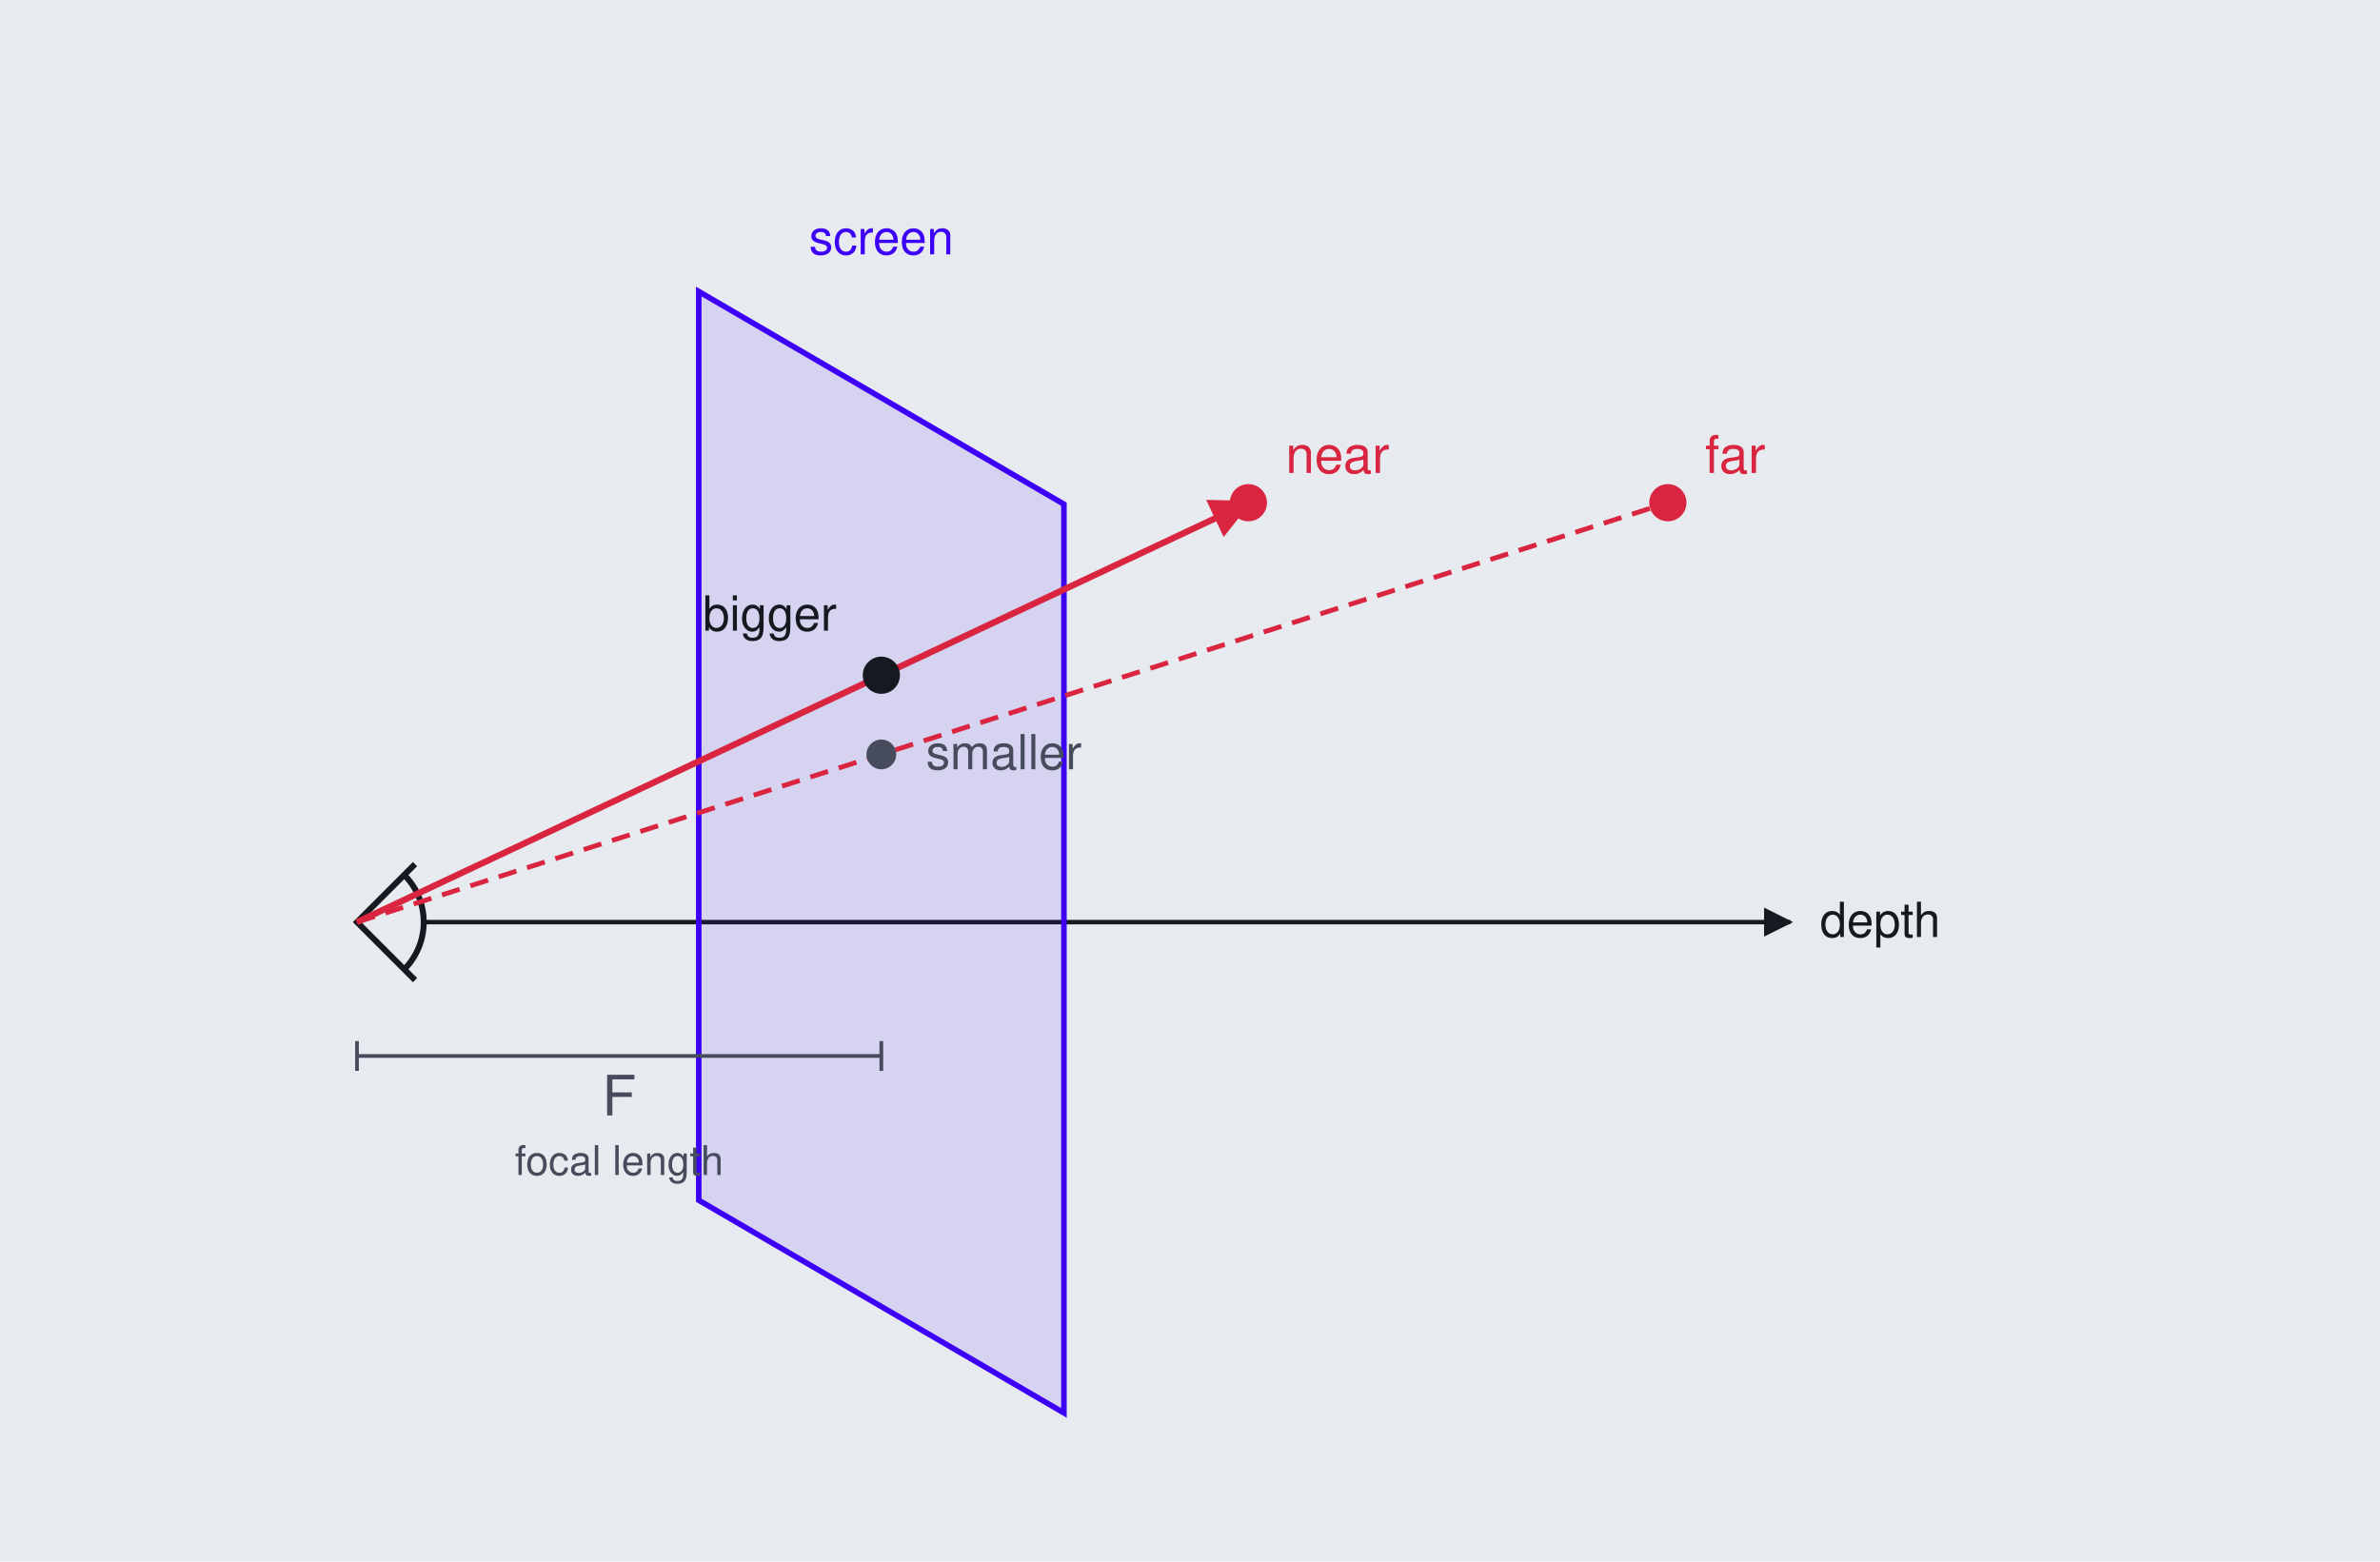
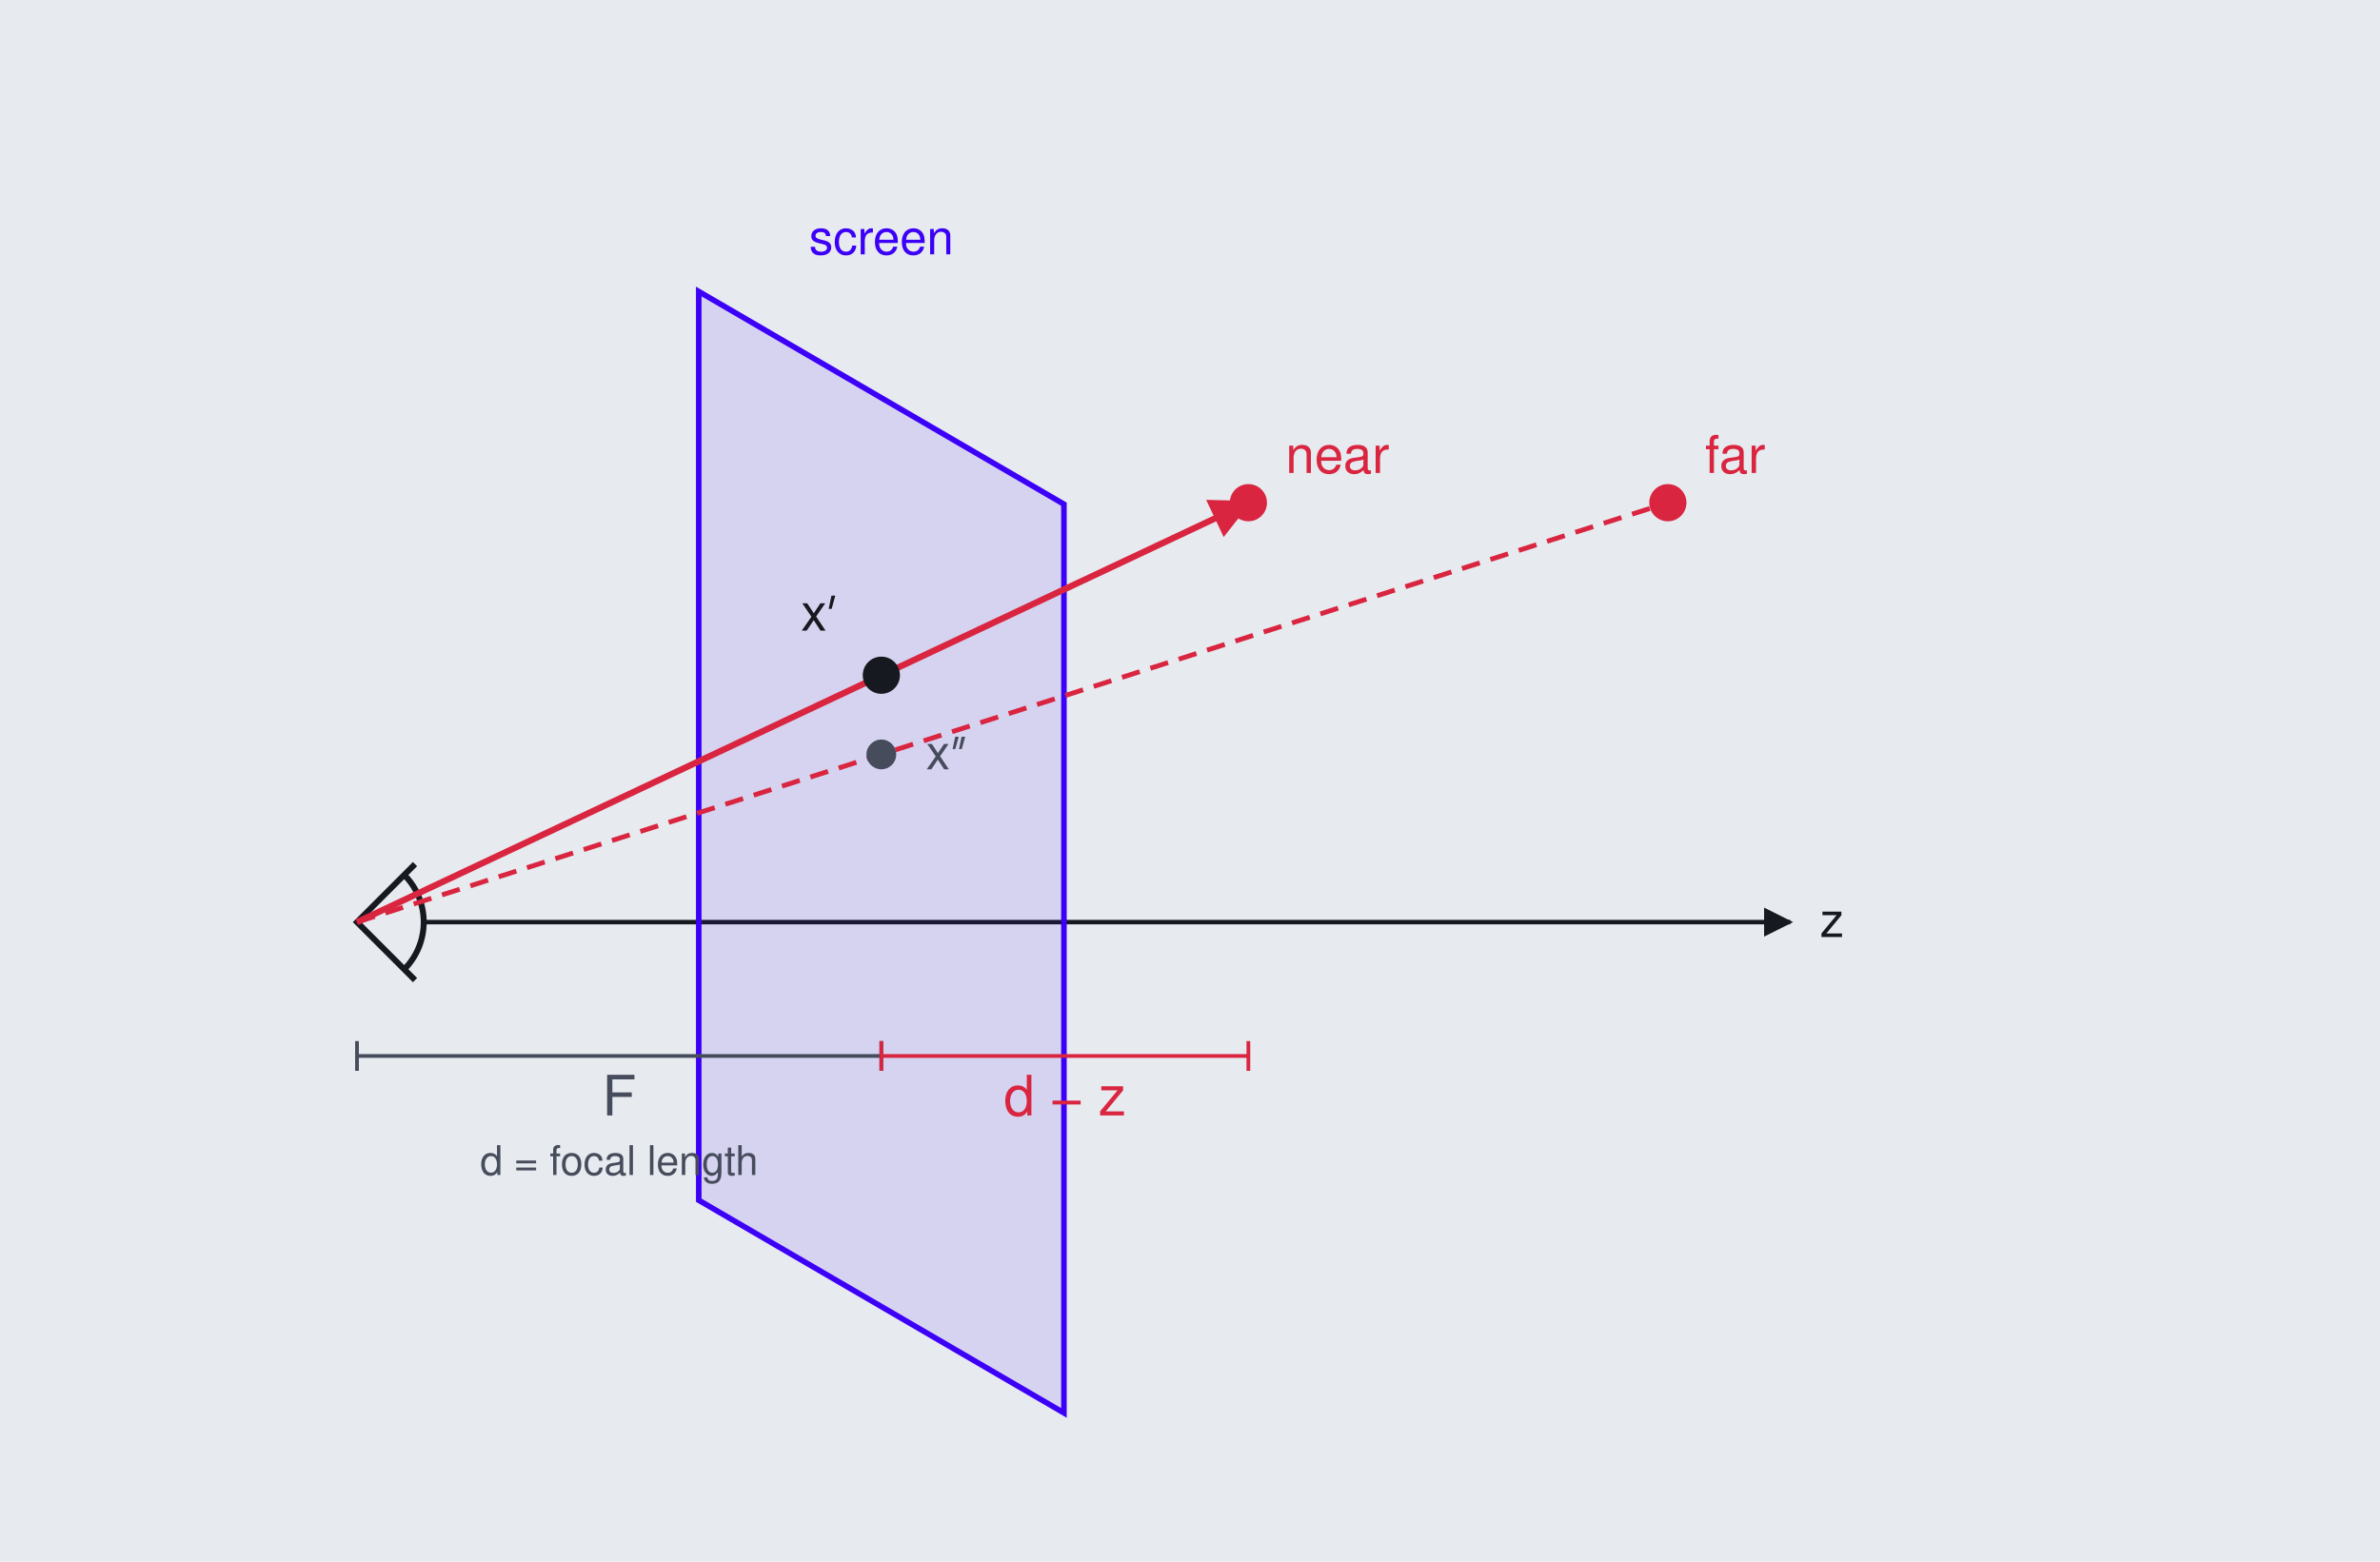
<svg xmlns="http://www.w3.org/2000/svg" viewBox="0 0 640 420" width="640" height="420" role="img">
  <rect width="640" height="420" fill="#e7eaef" />
  <defs>
    <marker id="fp-ink" viewBox="0 0 10 10" refX="9" refY="5" markerWidth="6.5" markerHeight="6.5" orient="auto">
      <path d="M0,0 L10,5 L0,10 z" fill="#171920" />
    </marker>
    <marker id="fp-coral" viewBox="0 0 10 10" refX="9" refY="5" markerWidth="6.5" markerHeight="6.5" orient="auto">
      <path d="M0,0 L10,5 L0,10 z" fill="#d9253f" />
    </marker>
    <marker id="fp-blue" viewBox="0 0 10 10" refX="9" refY="5" markerWidth="6.5" markerHeight="6.5" orient="auto">
      <path d="M0,0 L10,5 L0,10 z" fill="#3c00f7" />
    </marker>
  </defs>
  <line x1="96.0" y1="248.0" x2="481.4" y2="248.0" stroke="#171920" stroke-width="1.2" fill="none" marker-end="url(#fp-ink)" />
-   <text x="489.4" y="252.0" font-family="ui-monospace, GeistMonoVariableVF, Helvetica, monospace" font-size="13" fill="#171920" text-anchor="start">depth</text>
+   <text x="489.4" y="252.0" font-family="ui-monospace, GeistMonoVariableVF, Helvetica, monospace" font-size="13" fill="#171920" text-anchor="start">z</text>
  <polygon points="187.9,78.4 286.1,135.6 286.1,380.0 187.9,322.8" fill="#3c00f7" fill-opacity="0.10" stroke="#3c00f7" stroke-width="1.5" />
  <text x="237.0" y="68.4" font-family="ui-monospace, GeistMonoVariableVF, Helvetica, monospace" font-size="13" fill="#3c00f7" text-anchor="middle">screen</text>
  <path d="M96.0,248.0 L108.7,235.3 A18.0,18.0 0 0 1 108.7,260.7 Z" fill="#e7eaef" stroke="none" />
  <path d="M111.6,232.4 L96.0,248.0 L111.6,263.6" fill="none" stroke="#171920" stroke-width="1.6" stroke-linejoin="miter" />
  <path d="M108.7,235.3 A18.0,18.0 0 0 1 108.7,260.7" fill="none" stroke="#171920" stroke-width="1.6" />
  <line x1="96.0" y1="248.0" x2="335.7" y2="135.2" stroke="#d9253f" stroke-width="1.7" fill="none" marker-end="url(#fp-coral)" />
  <line x1="96.0" y1="248.0" x2="448.5" y2="135.2" stroke="#d9253f" stroke-width="1.3" fill="none" stroke-dasharray="5 3" />
  <circle cx="237.0" cy="181.6" r="5" fill="#171920" />
  <circle cx="237.0" cy="202.9" r="4" fill="#464c5c" />
  <circle cx="335.7" cy="135.2" r="5" fill="#d9253f" />
  <circle cx="448.5" cy="135.2" r="5" fill="#d9253f" />
  <text x="345.7" y="127.2" font-family="ui-monospace, GeistMonoVariableVF, Helvetica, monospace" font-size="14" fill="#d9253f" text-anchor="start">near</text>
  <text x="458.5" y="127.2" font-family="ui-monospace, GeistMonoVariableVF, Helvetica, monospace" font-size="14" fill="#d9253f" text-anchor="start">far</text>
-   <text x="225.0" y="169.6" font-family="ui-monospace, GeistMonoVariableVF, Helvetica, monospace" font-size="13" fill="#171920" text-anchor="end">bigger</text>
-   <text x="249.0" y="206.9" font-family="ui-monospace, GeistMonoVariableVF, Helvetica, monospace" font-size="13" fill="#464c5c" text-anchor="start">smaller</text>
+   <text x="225.0" y="169.6" font-family="ui-monospace, GeistMonoVariableVF, Helvetica, monospace" font-size="14" fill="#171920" text-anchor="end">x′</text>
+   <text x="249.0" y="206.9" font-family="ui-monospace, GeistMonoVariableVF, Helvetica, monospace" font-size="13" fill="#464c5c" text-anchor="start">x″</text>
  <line x1="96.0" y1="284.0" x2="237.0" y2="284.0" stroke="#464c5c" stroke-width="1" fill="none" />
  <line x1="96.0" y1="280.0" x2="96.0" y2="288.0" stroke="#464c5c" stroke-width="1" fill="none" />
  <line x1="237.0" y1="280.0" x2="237.0" y2="288.0" stroke="#464c5c" stroke-width="1" fill="none" />
  <text x="166.5" y="300.0" font-family="ui-monospace, GeistMonoVariableVF, Helvetica, monospace" font-size="15" fill="#464c5c" text-anchor="middle">F</text>
-   <text x="166.5" y="316.0" font-family="ui-monospace, GeistMonoVariableVF, Helvetica, monospace" font-size="11" fill="#464c5c" text-anchor="middle">focal length</text>
+   <text x="166.5" y="316.0" font-family="ui-monospace, GeistMonoVariableVF, Helvetica, monospace" font-size="11" fill="#464c5c" text-anchor="middle">d  =  focal length</text>
+   <line x1="237.0" y1="284.0" x2="335.7" y2="284.0" stroke="#d9253f" stroke-width="1" fill="none" />
+   <line x1="237.0" y1="280.0" x2="237.0" y2="288.0" stroke="#d9253f" stroke-width="1" fill="none" />
+   <line x1="335.7" y1="280.0" x2="335.7" y2="288.0" stroke="#d9253f" stroke-width="1" fill="none" />
+   <text x="286.4" y="300.0" font-family="ui-monospace, GeistMonoVariableVF, Helvetica, monospace" font-size="15" fill="#d9253f" text-anchor="middle">d − z</text>
</svg>
